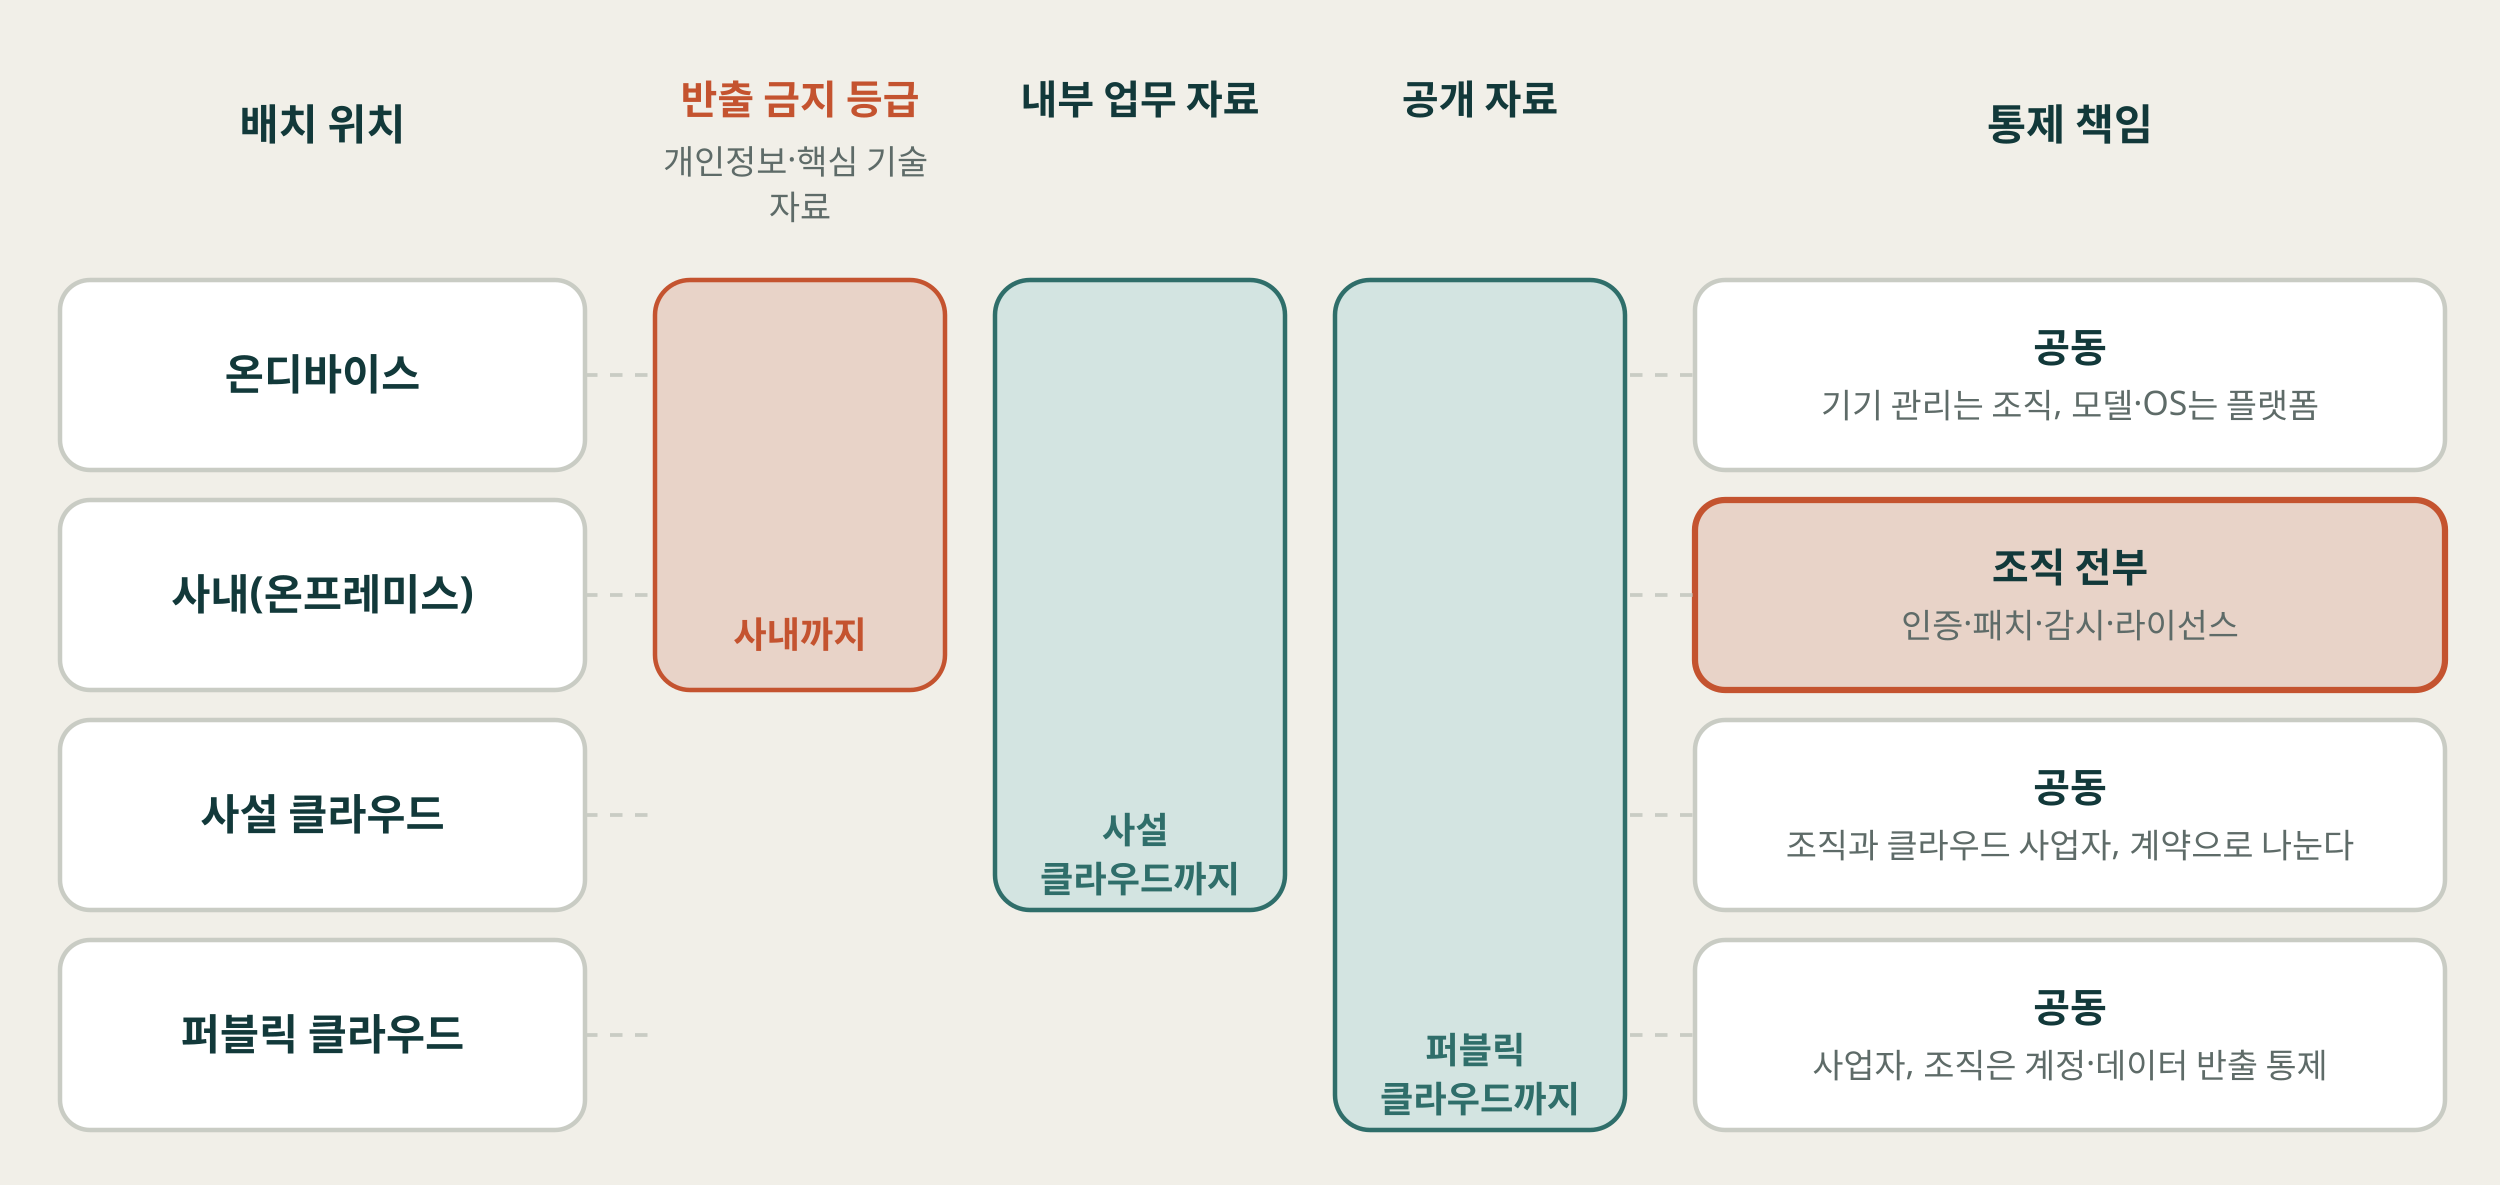
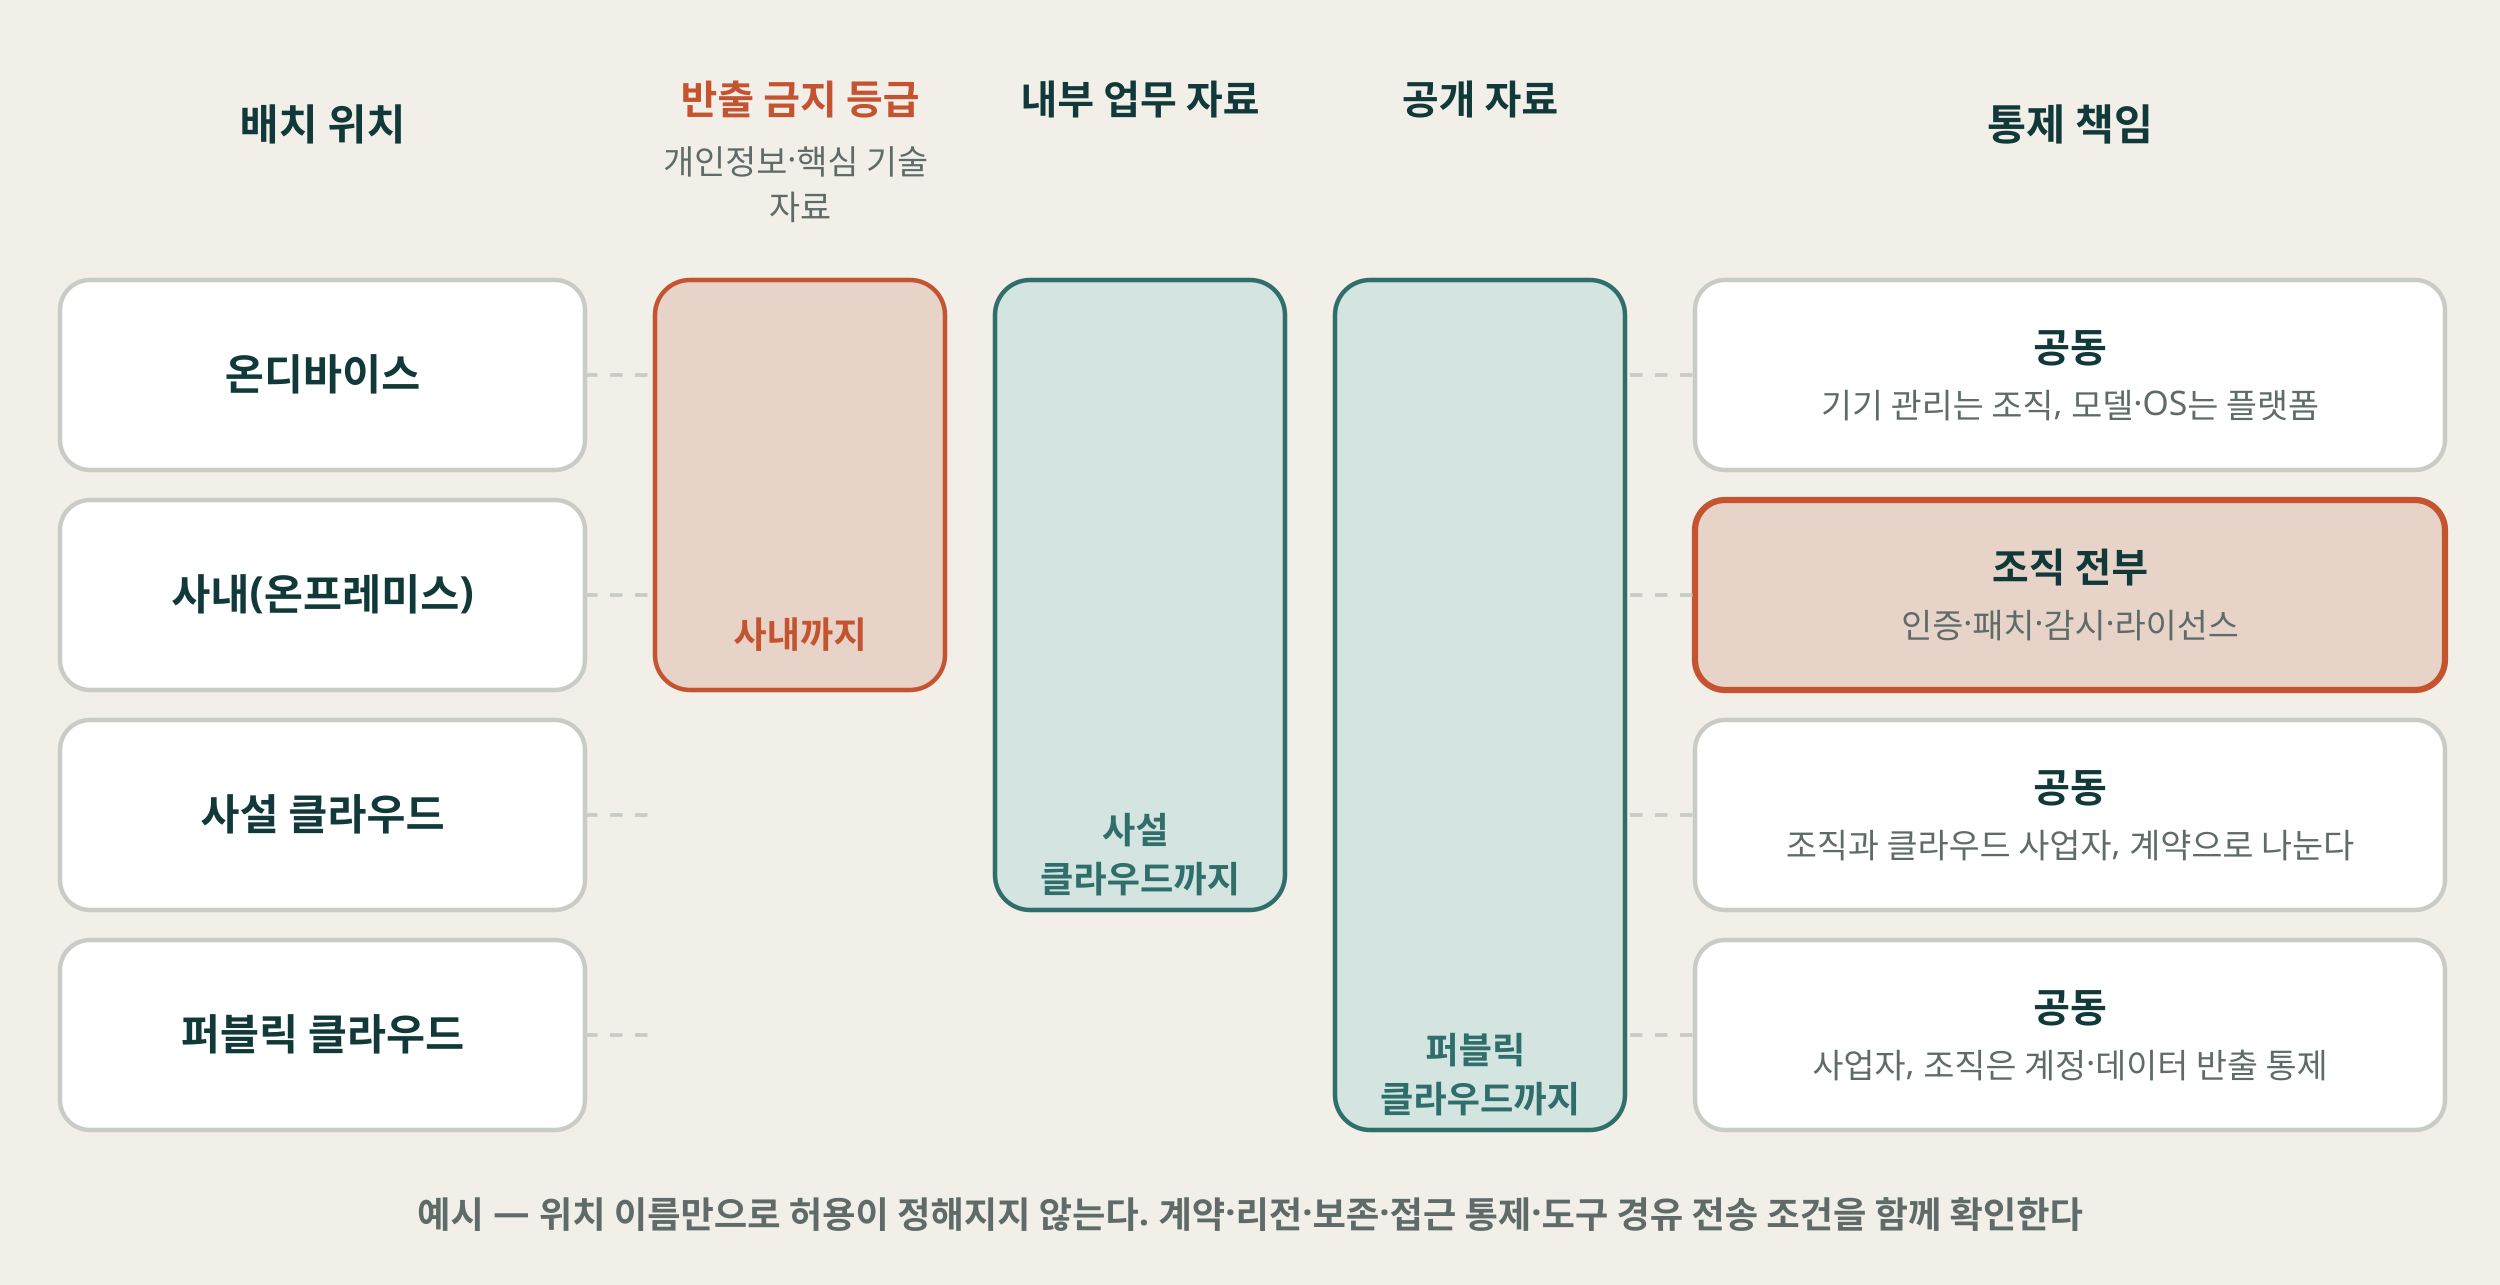
- <svg xmlns="http://www.w3.org/2000/svg" viewBox="0 0 1000 474" role="img" aria-label="데이터 등급에서 배치 위치로" font-family="Pretendard,'Apple SD Gothic Neo','Noto Sans KR',sans-serif">
+ <svg xmlns="http://www.w3.org/2000/svg" viewBox="0 0 1000 514" role="img" aria-label="데이터 등급에서 배치 위치로" font-family="Pretendard,'Apple SD Gothic Neo','Noto Sans KR',sans-serif">
  <defs>
    <marker id="mi" viewBox="0 0 10 10" refX="9" refY="5" markerWidth="7" markerHeight="7" orient="auto-start-reverse">
      <path d="M0,0L10,5L0,10z" fill="#12393A" />
    </marker>
    <marker id="mc" viewBox="0 0 10 10" refX="9" refY="5" markerWidth="8" markerHeight="8" orient="auto-start-reverse">
      <path d="M0,0L10,5L0,10z" fill="#C4532F" />
    </marker>
  </defs>
-   <rect width="1000" height="474" fill="#F1EFE8" />
+   <rect width="1000" height="514" fill="#F1EFE8" />
  <text fill="#12393A" font-size="17" font-weight="700" text-anchor="middle" dominant-baseline="middle">
    <tspan x="129.0" y="50.0">배치 위치</tspan>
  </text>
  <text fill="#12393A" font-size="17" font-weight="700" text-anchor="middle" dominant-baseline="middle">
    <tspan x="828.0" y="50.0">통제 책임</tspan>
  </text>
  <text fill="#C4532F" font-size="16" font-weight="700" text-anchor="middle" dominant-baseline="middle">
    <tspan x="320.0" y="40.0">반출 금지 등급</tspan>
  </text>
  <text fill="#5E6B68" font-size="13.5" font-weight="400" text-anchor="middle" dominant-baseline="middle">
    <tspan x="320.0" y="64.9">개인정보·핵심 기술</tspan>
    <tspan x="320.0" y="83.1">자료</tspan>
  </text>
  <rect x="262" y="112" width="116" height="164" rx="14" fill="#E8D3C8" stroke="#C4532F" stroke-width="1.8" />
  <text fill="#C4532F" font-size="14.5" font-weight="700" text-anchor="middle" dominant-baseline="middle">
    <tspan x="320.0" y="254.0">사내까지</tspan>
  </text>
  <text fill="#12393A" font-size="16" font-weight="700" text-anchor="middle" dominant-baseline="middle">
    <tspan x="456.0" y="40.0">내부 업무 자료</tspan>
  </text>
  <rect x="398" y="112" width="116" height="252" rx="14" fill="#D3E4E1" stroke="#2F6E6A" stroke-width="1.8" />
  <text fill="#2F6E6A" font-size="14.5" font-weight="700" text-anchor="middle" dominant-baseline="middle">
    <tspan x="456.0" y="332.2">사설</tspan>
    <tspan x="456.0" y="351.8">클라우드까지</tspan>
  </text>
  <text fill="#12393A" font-size="16" font-weight="700" text-anchor="middle" dominant-baseline="middle">
    <tspan x="592.0" y="40.0">공개 자료</tspan>
  </text>
  <rect x="534" y="112" width="116" height="340" rx="14" fill="#D3E4E1" stroke="#2F6E6A" stroke-width="1.8" />
  <text fill="#2F6E6A" font-size="14.5" font-weight="700" text-anchor="middle" dominant-baseline="middle">
    <tspan x="592.0" y="420.2">퍼블릭</tspan>
    <tspan x="592.0" y="439.8">클라우드까지</tspan>
  </text>
  <rect x="24" y="112" width="210" height="76" rx="12" fill="#FFFFFF" stroke="#C9CCC4" stroke-width="1.8" />
  <text x="129.0" y="155.9" fill="#12393A" font-size="17" font-weight="700" text-anchor="middle">온디바이스</text>
  <rect x="678" y="112" width="300" height="76" rx="12" fill="#FFFFFF" stroke="#C9CCC4" stroke-width="1.8" />
  <text x="828.0" y="144.8" fill="#12393A" font-size="16" font-weight="700" text-anchor="middle">공동</text>
  <text x="828.0" y="167.1" fill="#5E6B68" font-size="13.5" font-weight="400" text-anchor="middle">기기 관리는 조직, 모델·OS는 플랫폼</text>
  <line x1="234" y1="150.0" x2="260" y2="150.0" stroke="#C9CCC4" stroke-width="1.5" stroke-dasharray="5 5" />
  <line x1="652" y1="150.0" x2="678" y2="150.0" stroke="#C9CCC4" stroke-width="1.5" stroke-dasharray="5 5" />
  <rect x="24" y="200" width="210" height="76" rx="12" fill="#FFFFFF" stroke="#C9CCC4" stroke-width="1.8" />
  <text x="129.0" y="243.9" fill="#12393A" font-size="17" font-weight="700" text-anchor="middle">사내(온프레미스)</text>
  <rect x="678" y="200" width="300" height="76" rx="12" fill="#E8D3C8" stroke="#C4532F" stroke-width="2.5" />
  <text x="828.0" y="232.8" fill="#12393A" font-size="16" font-weight="700" text-anchor="middle">조직 전부</text>
  <text x="828.0" y="255.1" fill="#5E6B68" font-size="13.5" font-weight="400" text-anchor="middle">인증·패치·감시·라이선스</text>
  <line x1="234" y1="238.0" x2="260" y2="238.0" stroke="#C9CCC4" stroke-width="1.5" stroke-dasharray="5 5" />
  <line x1="652" y1="238.0" x2="678" y2="238.0" stroke="#C9CCC4" stroke-width="1.5" stroke-dasharray="5 5" />
  <rect x="24" y="288" width="210" height="76" rx="12" fill="#FFFFFF" stroke="#C9CCC4" stroke-width="1.8" />
  <text x="129.0" y="331.9" fill="#12393A" font-size="17" font-weight="700" text-anchor="middle">사설 클라우드</text>
  <rect x="678" y="288" width="300" height="76" rx="12" fill="#FFFFFF" stroke="#C9CCC4" stroke-width="1.8" />
  <text x="828.0" y="320.8" fill="#12393A" font-size="16" font-weight="700" text-anchor="middle">공동</text>
  <text x="828.0" y="343.1" fill="#5E6B68" font-size="13.5" font-weight="400" text-anchor="middle">조직과 클라우드 사업자, 계약으로 나눈다</text>
  <line x1="234" y1="326.0" x2="260" y2="326.0" stroke="#C9CCC4" stroke-width="1.5" stroke-dasharray="5 5" />
  <line x1="652" y1="326.0" x2="678" y2="326.0" stroke="#C9CCC4" stroke-width="1.5" stroke-dasharray="5 5" />
  <rect x="24" y="376" width="210" height="76" rx="12" fill="#FFFFFF" stroke="#C9CCC4" stroke-width="1.8" />
  <text x="129.0" y="419.9" fill="#12393A" font-size="17" font-weight="700" text-anchor="middle">퍼블릭 클라우드</text>
  <rect x="678" y="376" width="300" height="76" rx="12" fill="#FFFFFF" stroke="#C9CCC4" stroke-width="1.8" />
  <text x="828.0" y="408.8" fill="#12393A" font-size="16" font-weight="700" text-anchor="middle">공동</text>
  <text x="828.0" y="431.1" fill="#5E6B68" font-size="13.5" font-weight="400" text-anchor="middle">사업자, 조직은 계정·데이터 반출 통제</text>
  <line x1="234" y1="414.0" x2="260" y2="414.0" stroke="#C9CCC4" stroke-width="1.5" stroke-dasharray="5 5" />
  <line x1="652" y1="414.0" x2="678" y2="414.0" stroke="#C9CCC4" stroke-width="1.5" stroke-dasharray="5 5" />
+   <text fill="#5E6B68" font-size="14.5" font-weight="700" text-anchor="middle" dominant-baseline="middle">
+     <tspan x="500.0" y="486.0">예시 — 위치 이름만으로 허용이 정해지지 않는다. 계약·리전·보존·접근 통제·도구 경유 전송 조건을 함께 확인한다</tspan>
+   </text>
</svg>
